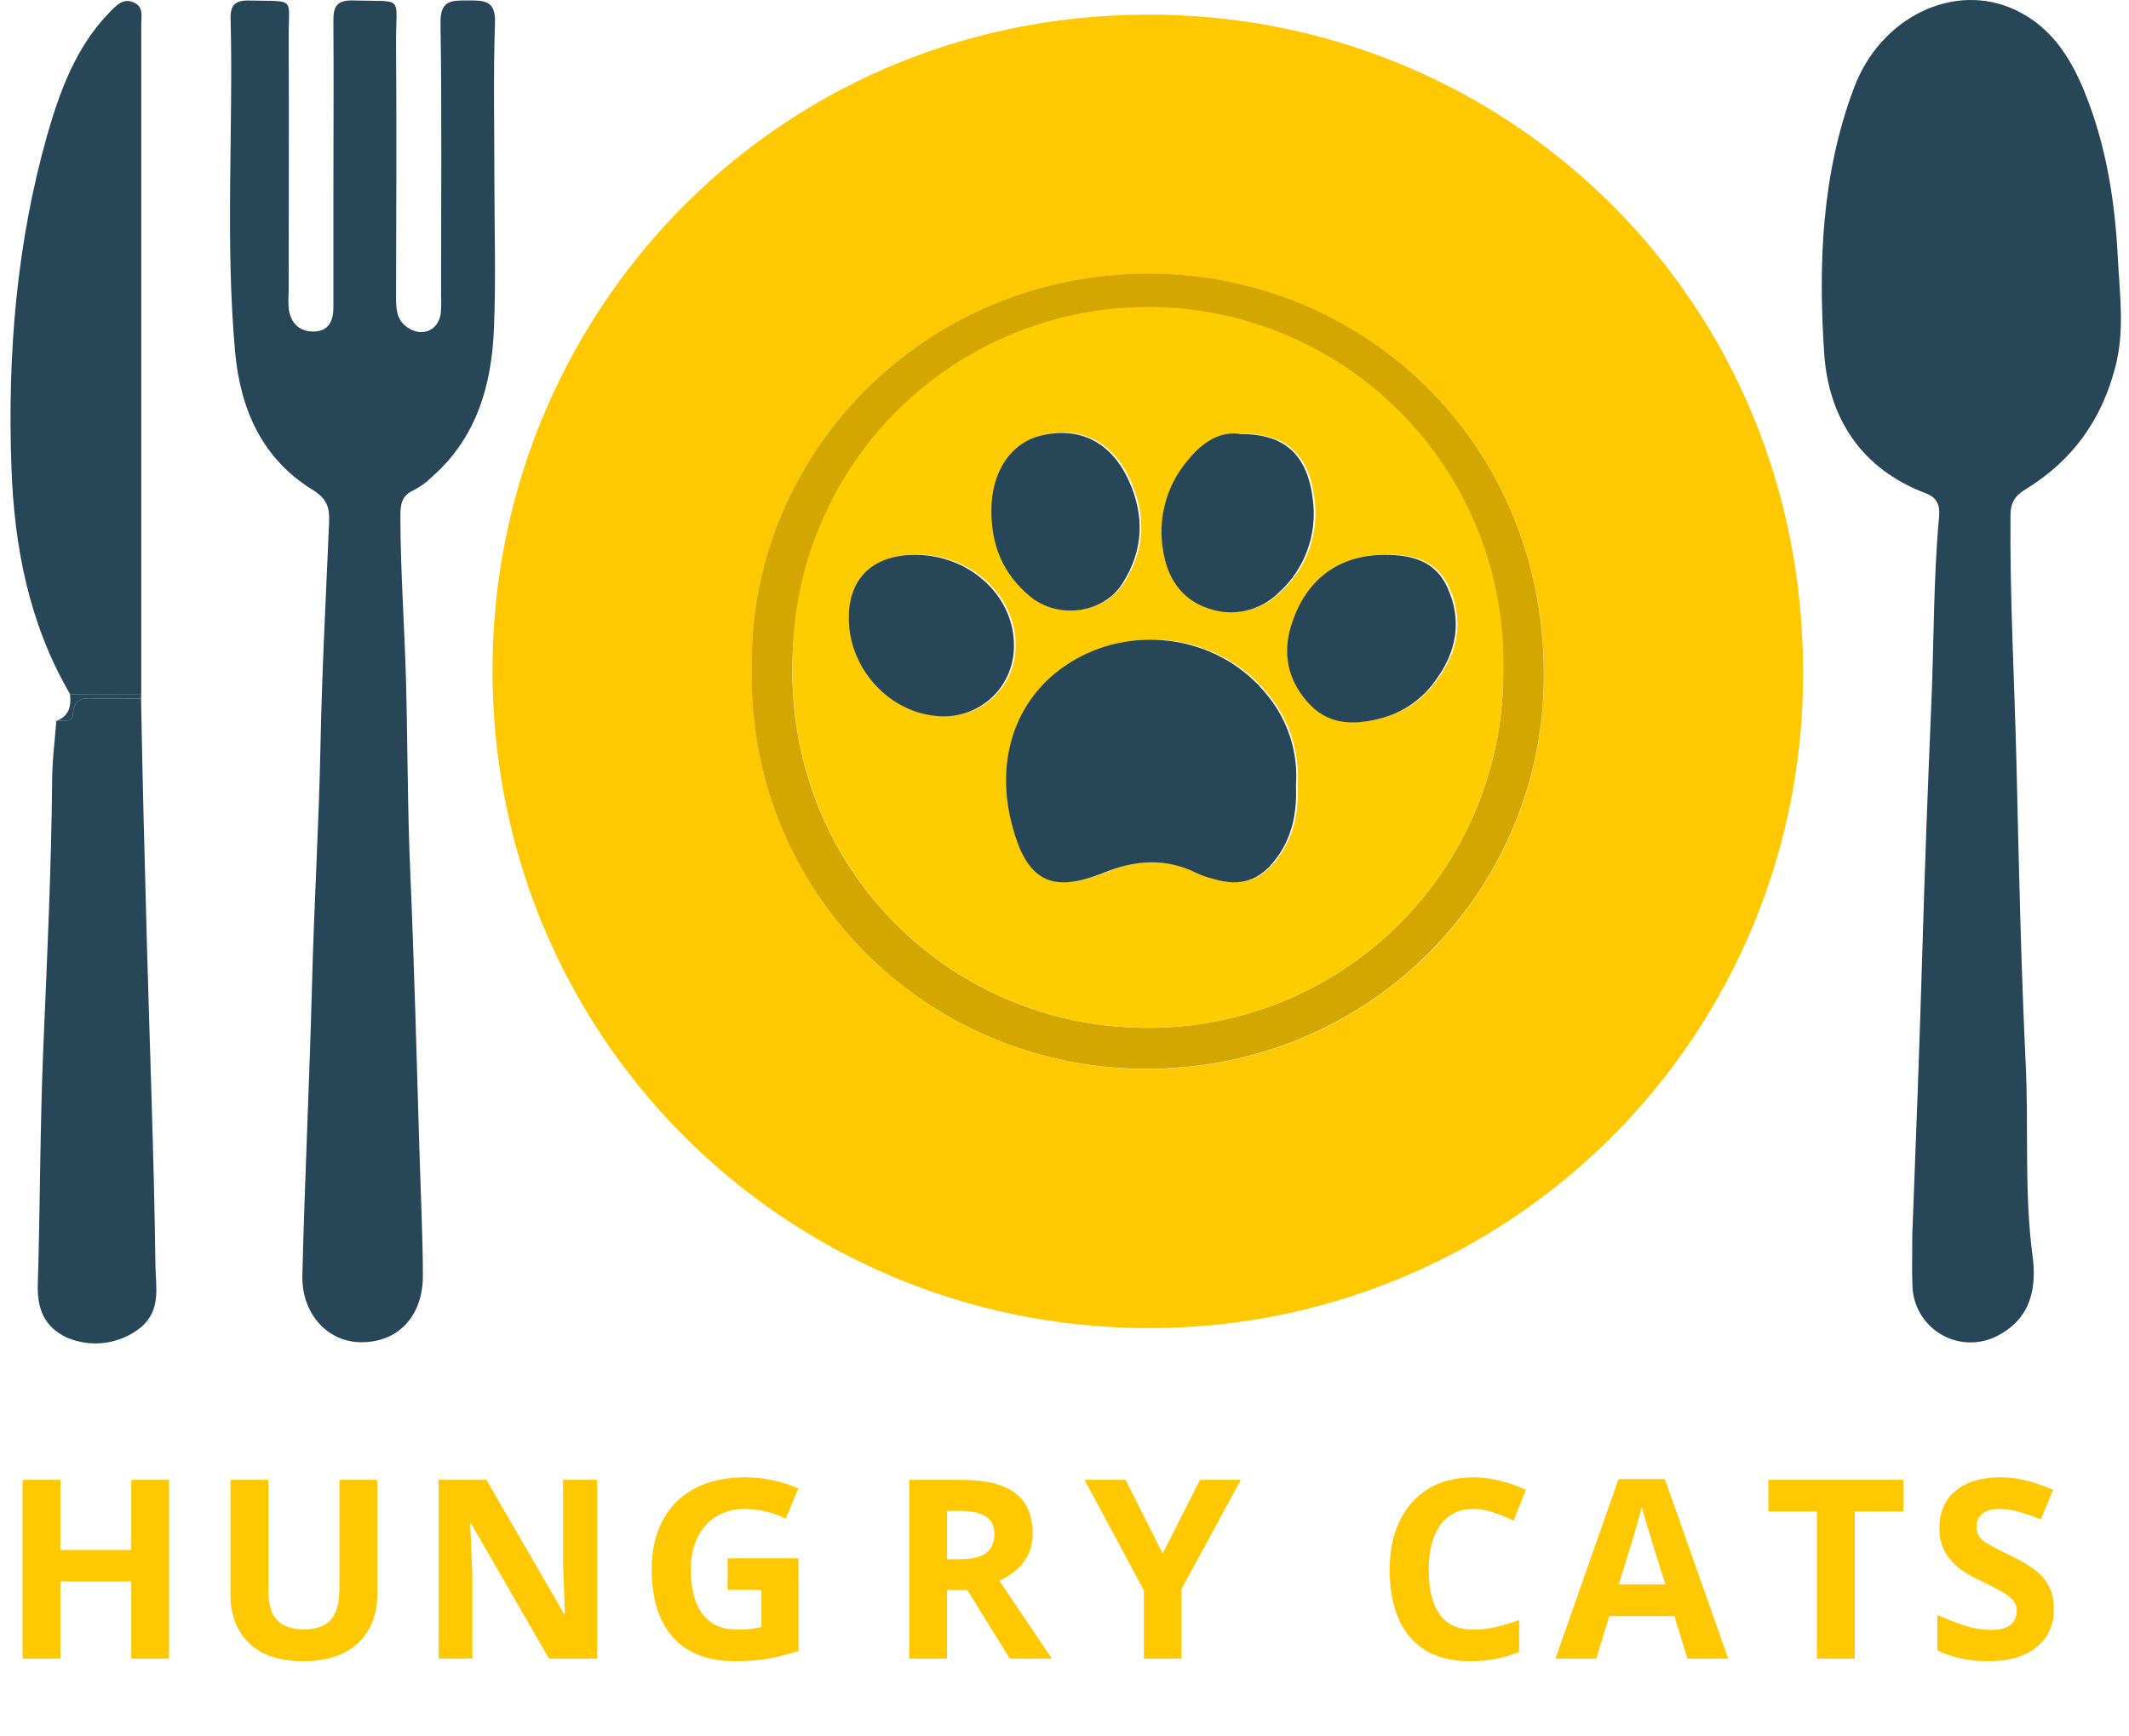
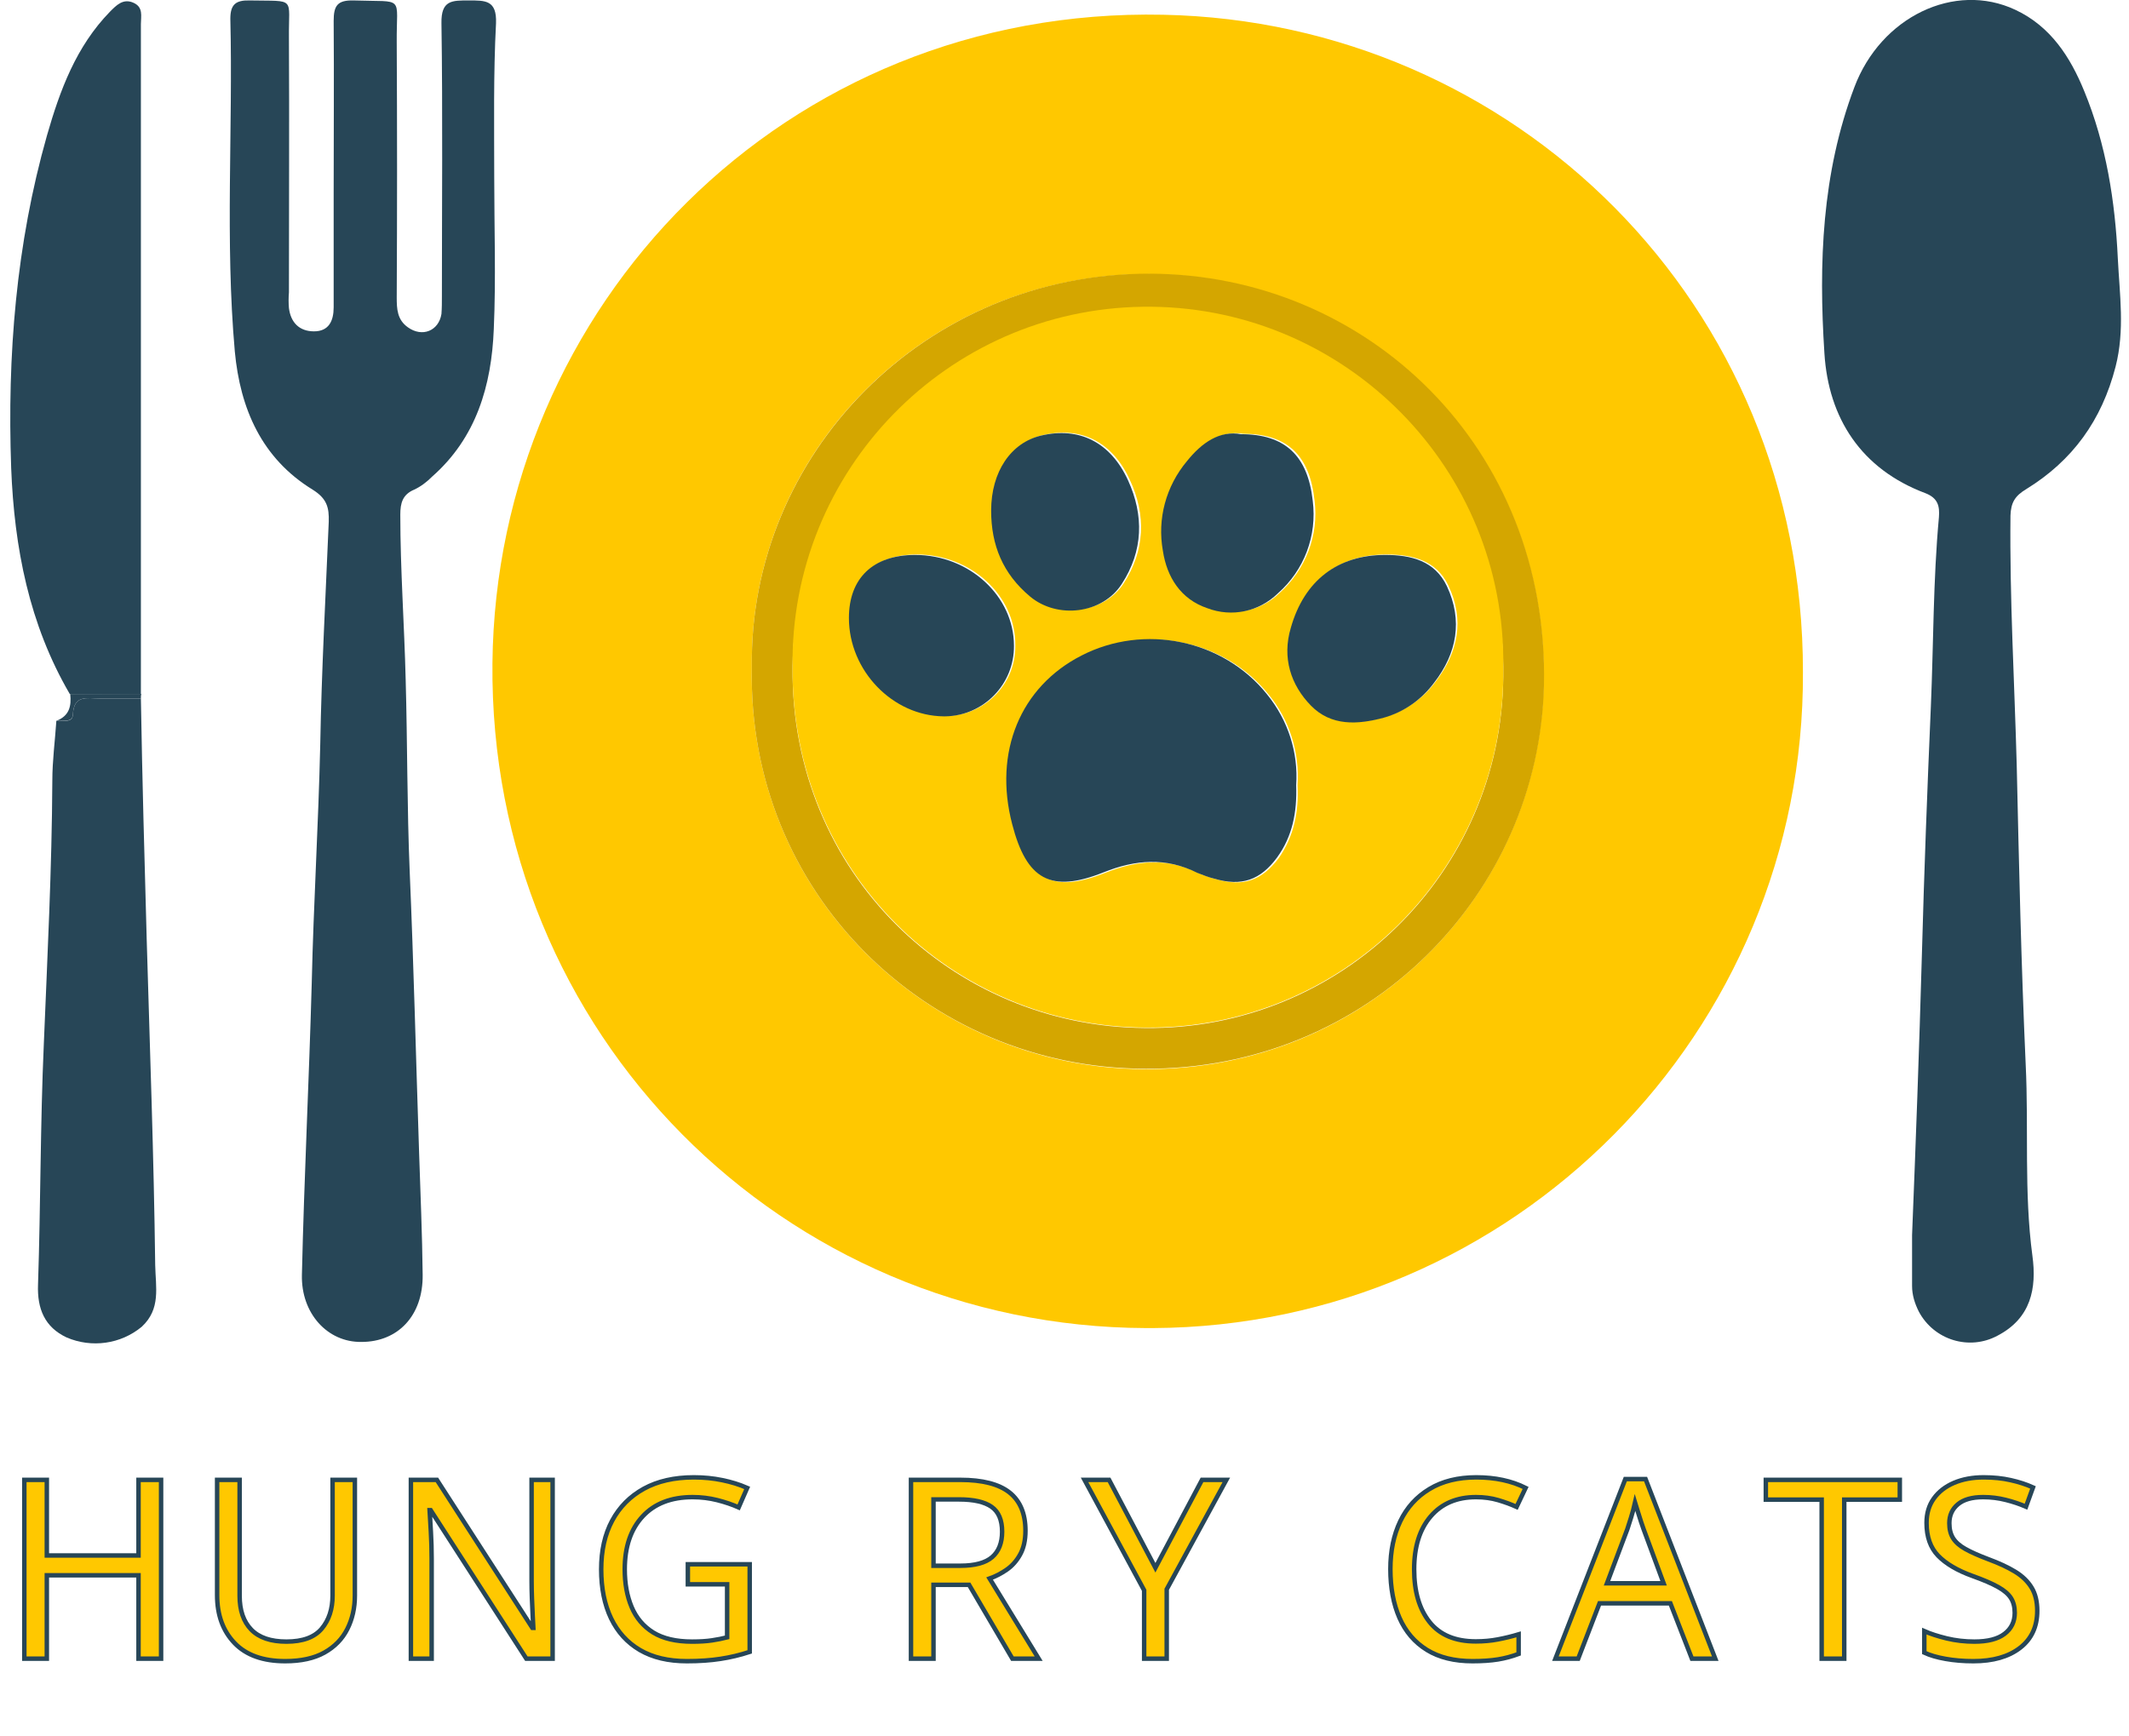
- <svg xmlns="http://www.w3.org/2000/svg" viewBox="0 0 476 388.13">
-   <defs>
-     <style>.cls-1{font-size:56px;font-family:AmericanTypewriterITCPro-Bold, American Typewriter ITC Pro;font-weight:700;letter-spacing:0.07em;}.cls-1,.cls-6{fill:#ffc800;}.cls-2{letter-spacing:0.01em;}.cls-3{letter-spacing:0.07em;}.cls-4{letter-spacing:0.04em;}.cls-5{letter-spacing:0.03em;}.cls-7{fill:#274657;}.cls-8{fill:#d4a600;}.cls-9{fill:#fc0;}</style>
-   </defs>
-   <g id="Layer_2" data-name="Layer 2">
-     <g id="Layer_1-2" data-name="Layer 1">
-       <text class="cls-1" transform="translate(0 370.93)">HUNG<tspan class="cls-2" x="198.24" y="0">R</tspan>
-         <tspan class="cls-3" x="242.48" y="0">Y </tspan>
-         <tspan class="cls-4" x="307.44" y="0">C</tspan>
-         <tspan class="cls-5" x="347.76" y="0">A</tspan>
-         <tspan class="cls-3" x="394.24" y="0">TS</tspan>
-       </text>
-       <path class="cls-6" d="M403.12,150.31A146,146,0,0,1,256.19,297c-80.86-.29-146.91-65.69-146.07-148.69.82-79.66,65.22-146.8,150-145C338.55,4.91,403.23,67.84,403.12,150.31Zm-235-1.12c-1.1,50.28,39.14,89.6,87.72,89.86,50,.27,88.22-39.08,89.34-85.74,1.26-53.24-39.57-91.84-88-92.08C206.5,61,167.39,101.84,168.1,149.19Z" />
-       <path class="cls-7" d="M427.55,276.19c.76-20,1.6-41.45,2.23-62.89q.81-27.65,2-55.29c.64-14.1.45-28.23,1.75-42.3.23-2.53-.21-4.35-3.05-5.43-14.35-5.43-21.66-16.83-22.63-31.27-1.34-20.08-.57-40.21,6.71-59.49,5.92-15.68,22.36-23.71,36-17.31C458.47,5.91,462.9,12.79,466,20.4c4.88,11.93,6.88,24.58,7.51,37.39.4,8.05,1.57,16-.55,24.21-3.09,12-9.64,21-20,27.37-2.46,1.5-3.44,3-3.46,5.88-.16,18.65.91,37.27,1.35,55.89.52,22.26,1,44.55,2.05,66.79.69,14.26-.35,28.58,1.52,42.82,1,7.26-.32,14.05-7.75,17.94a13,13,0,0,1-19.09-11.1C427.46,284.26,427.55,280.92,427.55,276.19Z" />
-       <path class="cls-7" d="M110.53,39.64c0,11.33.38,22.68-.1,34-.53,12.58-3.9,24.27-13.85,33a16.27,16.27,0,0,1-4,2.94c-2.62,1.14-3.07,3-3.06,5.61,0,12.31.91,24.59,1.25,36.89.39,14.3.33,28.61.95,42.89.91,20.93,1.43,41.86,2.07,62.79.27,9.13.72,18.26.76,27.4s-5.47,15-13.69,15c-7.58.06-13.48-6.36-13.26-15,.54-21.77,1.61-43.52,2.17-65.29.45-17.76,1.54-35.51,1.89-53.29.33-16.61,1.21-33.2,1.92-49.8.14-3.18-.43-5.24-3.64-7.21-11.4-7-16.22-18.13-17.38-30.94-2.23-24.76-.38-49.59-1-74.38C51.46,1,52.69,0,55.89.12c10.41.24,8.61-.9,8.65,8.31.1,19,0,38,0,57a27.21,27.21,0,0,0,0,3.5c.41,3.23,2.26,5.23,5.57,5.21s4.44-2.33,4.43-5.4c0-8.5,0-17,0-25.5,0-12.83.1-25.66,0-38.49C74.5,1.38,75.35,0,79,.1c11.62.36,9.48-1.34,9.55,9.42.13,19,.06,38,0,57,0,2.6.12,5,2.48,6.66,3.19,2.28,6.91.84,7.51-3a26.67,26.67,0,0,0,.07-4c0-20.33.19-40.66-.12-61C98.4,0,100.94.1,104.57.1s6.28-.13,6.1,5.05C110.26,16.64,110.54,28.15,110.53,39.64Z" />
-       <path class="cls-7" d="M15.64,155.18C6.54,139.56,3.2,122.43,2.56,104.63c-.91-25.2,1.1-50.09,8-74.43C13.47,20.09,17.08,10.27,24.7,2.54c1.42-1.43,2.9-3,5.18-2s1.7,3,1.7,4.81q0,74.94,0,149.89Z" />
-       <path class="cls-7" d="M31.54,156.22c.31,18,.79,35.92,1.28,53.88.65,24.26,1.62,48.5,1.93,72.78.06,5,1.3,9.83-3.05,13.8a16.23,16.23,0,0,1-16.81,2.42c-4.94-2.32-6.61-6.41-6.44-11.83.55-18,.49-35.93,1.27-53.88.84-19.59,1.75-39.17,1.94-58.78,0-4.47.6-8.93.93-13.4,1.36-.19,3.62.55,3.7-1.36.21-4.49,3.25-3.61,5.91-3.64C25.31,156.19,28.42,156.22,31.54,156.22Z" />
-       <path class="cls-7" d="M31.54,156.22c-3.12,0-6.23,0-9.34,0-2.66,0-5.7-.85-5.91,3.64-.08,1.91-2.34,1.17-3.7,1.36,2.89-1.06,3.38-3.34,3.05-6H31.55C31.54,155.54,31.54,155.88,31.54,156.22Z" />
-       <path class="cls-8" d="M168.08,149.19c-.7-47.35,38.41-88.22,89.11-88,48.39.24,89.22,38.84,87.95,92.08-1.11,46.66-39.36,86-89.33,85.74C207.22,238.79,167,199.47,168.08,149.19Zm168,1.79a79.47,79.47,0,1,0-158.93-1.73c-.35,45.76,35.65,80.31,78.8,80.6A79.31,79.31,0,0,0,336.09,151Z" />
-       <path class="cls-9" d="M336.08,151A79.31,79.31,0,0,1,256,229.84c-43.15-.29-79.15-34.84-78.8-80.6A79.47,79.47,0,1,1,336.08,151Zm-46,24.6a28.43,28.43,0,0,0-6.44-20.23c-9.8-12.33-27.47-15.85-41.51-8.69-13.71,7-19.73,21.59-15.54,37.68,3.23,12.39,8.6,15.54,20.4,10.81,7.26-2.91,14-3.42,21,.07a23.19,23.19,0,0,0,3.76,1.3c6.09,1.77,10.25.29,14-4.7C289.34,187,290.36,181.6,290.11,175.57ZM310,124c-10.57,0-18,5.74-21.13,16.25-2,6.71-.19,12.64,4.5,17.41s10.48,4.36,16.34,2.71A21.42,21.42,0,0,0,321,152.48c5-6.53,6.47-13.83,2.83-21.49C321.11,125.29,315.84,124,310,124ZM277.91,97c-4.82-.82-8.84,2-12.15,6a24.58,24.58,0,0,0-5.35,20.13c.94,5.89,4,10.77,9.93,12.76a15.1,15.1,0,0,0,15.8-3.3,23.77,23.77,0,0,0,7.79-20.71C292.78,101.74,287.7,97,277.91,97ZM205,124c-9.41,0-14.86,5.18-14.89,14.14,0,11.75,9.79,21.92,21.23,22a15.64,15.64,0,0,0,15.73-15.83C227.12,133.18,217.13,124,205,124Zm17-9.92c0,7.72,2.64,14.21,8.7,19.22s16.22,3.84,20.53-2.82c4.81-7.41,5.09-15.29,1.45-23.22-3.91-8.49-10.95-12-19.45-10C226.38,98.9,222,105.41,222,114.08Z" />
-       <path class="cls-7" d="M289.75,175.65c.25,6-.78,11.45-4.34,16.24-3.72,5-7.88,6.47-14,4.7a22.87,22.87,0,0,1-3.76-1.3c-7-3.49-13.77-3-21-.07-11.8,4.73-17.17,1.58-20.4-10.81-4.19-16.09,1.83-30.69,15.54-37.68,14-7.16,31.71-3.64,41.51,8.69A28.48,28.48,0,0,1,289.75,175.65Z" />
-       <path class="cls-7" d="M309.68,124.08c5.8,0,11.07,1.29,13.79,7,3.64,7.66,2.17,15-2.83,21.5a21.45,21.45,0,0,1-11.26,7.88c-5.85,1.65-11.75,1.94-16.33-2.71s-6.47-10.7-4.5-17.41C291.64,129.82,299.11,124.06,309.68,124.08Z" />
-       <path class="cls-7" d="M277.55,97.07c9.79,0,14.87,4.75,16,14.88a23.77,23.77,0,0,1-7.79,20.71A15.1,15.1,0,0,1,270,136c-5.93-2-9-6.87-9.93-12.76a24.58,24.58,0,0,1,5.35-20.13C268.7,99,272.73,96.25,277.55,97.07Z" />
-       <path class="cls-7" d="M204.63,124.08c12.14,0,22.12,9.18,22.07,20.29A15.64,15.64,0,0,1,211,160.2c-11.43-.06-21.25-10.23-21.22-22C189.76,129.26,195.22,124.08,204.63,124.08Z" />
-       <path class="cls-7" d="M221.65,114.16c0-8.67,4.37-15.18,11.23-16.79,8.5-2,15.53,1.48,19.44,10,3.65,7.93,3.37,15.81-1.44,23.22-4.32,6.66-14.36,7.91-20.53,2.82S221.64,121.88,221.65,114.16Z" />
-     </g>
+ <svg xmlns="http://www.w3.org/2000/svg" version="1.1" id="Layer_1" x="0px" y="0px" viewBox="0 0 476 388.1" style="enable-background:new 0 0 476 388.1;" xml:space="preserve">
+   <style type="text/css">
+ 	.st0{fill:#FFC800;}
+ 	.st1{font-family:'AmericanTypewriterITCPro-Bold';}
+ 	.st2{font-size:56px;}
+ 	.st3{letter-spacing:2;}
+ 	.st4{fill:none;stroke:#274657;stroke-miterlimit:10;}
+ 	.st5{letter-spacing:1;}
+ 	.st6{fill:#274657;}
+ 	.st7{fill:#D4A600;}
+ 	.st8{fill:#FFCC00;}
+ </style>
+   <g>
+     <text transform="matrix(1 0 0 1 0 370.93)" class="st0 st1 st2 st3">HUNG</text>
+     <text transform="matrix(1 0 0 1 0 370.93)" class="st4 st1 st2 st3">HUNG</text>
+     <text transform="matrix(1 0 0 1 198.24 370.93)" class="st0 st1 st2">R</text>
+     <text transform="matrix(1 0 0 1 198.24 370.93)" class="st4 st1 st2">R</text>
+     <text transform="matrix(1 0 0 1 242.48 370.93)" class="st0 st1 st2 st3">Y </text>
+     <text transform="matrix(1 0 0 1 242.48 370.93)" class="st4 st1 st2 st3">Y </text>
+     <text transform="matrix(1 0 0 1 307.44 370.93)" class="st0 st1 st2 st5">C</text>
+     <text transform="matrix(1 0 0 1 307.44 370.93)" class="st4 st1 st2 st5">C</text>
+     <text transform="matrix(1 0 0 1 347.76 370.93)" class="st0 st1 st2">A</text>
+     <text transform="matrix(1 0 0 1 347.76 370.93)" class="st4 st1 st2">A</text>
+     <text transform="matrix(1 0 0 1 394.24 370.93)" class="st0 st1 st2 st3">TS</text>
+     <text transform="matrix(1 0 0 1 394.24 370.93)" class="st4 st1 st2 st3">TS</text>
+     <path class="st0" d="M403.1,150.3c0.4,80.6-64.7,146.3-145.3,146.7c-0.5,0-1.1,0-1.6,0c-80.9-0.3-146.9-65.7-146.1-148.7   c0.8-79.7,65.2-146.8,150-145C338.5,4.9,403.2,67.8,403.1,150.3z M168.1,149.2c-1.1,50.3,39.1,89.6,87.7,89.9   c50,0.3,88.2-39.1,89.3-85.7c1.3-53.2-39.6-91.8-88-92.1C206.5,61,167.4,101.8,168.1,149.2L168.1,149.2z" />
+     <path class="st6" d="M427.5,276.2c0.8-20,1.6-41.4,2.2-62.9c0.5-18.4,1.2-36.9,2-55.3c0.6-14.1,0.5-28.2,1.8-42.3   c0.2-2.5-0.2-4.3-3-5.4c-14.4-5.4-21.7-16.8-22.6-31.3c-1.3-20.1-0.6-40.2,6.7-59.5c5.9-15.7,22.4-23.7,36-17.3   c7.9,3.7,12.3,10.6,15.4,18.2c4.9,11.9,6.9,24.6,7.5,37.4c0.4,8.1,1.6,16-0.5,24.2c-3.1,12-9.6,21-20,27.4c-2.5,1.5-3.4,3-3.5,5.9   c-0.2,18.6,0.9,37.3,1.4,55.9c0.5,22.3,1,44.6,2,66.8c0.7,14.3-0.4,28.6,1.5,42.8c1,7.3-0.3,14-7.8,17.9c-6.3,3.4-14.2,1-17.6-5.4   c-0.9-1.8-1.5-3.7-1.5-5.7C427.5,284.3,427.5,280.9,427.5,276.2z" />
+     <path class="st6" d="M110.5,39.6c0,11.3,0.4,22.7-0.1,34c-0.5,12.6-3.9,24.3-13.8,33c-1.2,1.2-2.5,2.2-4,2.9   c-2.6,1.1-3.1,3-3.1,5.6c0,12.3,0.9,24.6,1.2,36.9c0.4,14.3,0.3,28.6,0.9,42.9c0.9,20.9,1.4,41.9,2.1,62.8   c0.3,9.1,0.7,18.3,0.8,27.4s-5.5,15-13.7,15c-7.6,0.1-13.5-6.4-13.3-15c0.5-21.8,1.6-43.5,2.2-65.3c0.4-17.8,1.5-35.5,1.9-53.3   c0.3-16.6,1.2-33.2,1.9-49.8c0.1-3.2-0.4-5.2-3.6-7.2c-11.4-7-16.2-18.1-17.4-30.9c-2.2-24.8-0.4-49.6-1-74.4   c0-3.2,1.2-4.2,4.4-4.1c10.4,0.2,8.6-0.9,8.7,8.3c0.1,19,0,38,0,57c-0.1,1.2-0.1,2.3,0,3.5c0.4,3.2,2.3,5.2,5.6,5.2   s4.4-2.3,4.4-5.4c0-8.5,0-17,0-25.5c0-12.8,0.1-25.7,0-38.5c0-3.4,0.8-4.7,4.5-4.6c11.6,0.4,9.5-1.3,9.6,9.4c0.1,19,0.1,38,0,57   c0,2.6,0.1,5,2.5,6.7c3.2,2.3,6.9,0.8,7.5-3c0.1-1.3,0.1-2.7,0.1-4c0-20.3,0.2-40.7-0.1-61c-0.1-5.2,2.4-5.1,6.1-5.1   s6.3-0.1,6.1,5.1C110.3,16.6,110.5,28.1,110.5,39.6z" />
+     <path class="st6" d="M15.6,155.2c-9.1-15.6-12.4-32.7-13.1-50.5c-0.9-25.2,1.1-50.1,8-74.4C13.4,20.2,17,10.4,24.6,2.6   c1.4-1.4,2.9-3,5.2-2s1.7,3,1.7,4.8c0,50,0,99.9,0,149.9L15.6,155.2z" />
+     <path class="st6" d="M31.5,156.2c0.3,18,0.8,35.9,1.3,53.9c0.7,24.3,1.6,48.5,1.9,72.8c0.1,5,1.3,9.8-3,13.8   c-4.7,3.9-11.2,4.8-16.8,2.4c-4.9-2.3-6.6-6.4-6.4-11.8c0.6-18,0.5-35.9,1.3-53.9c0.8-19.6,1.8-39.2,1.9-58.8   c0-4.5,0.6-8.9,0.9-13.4c1.4-0.2,3.6,0.6,3.7-1.4c0.2-4.5,3.2-3.6,5.9-3.6C25.3,156.2,28.4,156.2,31.5,156.2z" />
+     <path class="st6" d="M31.5,156.2c-3.1,0-6.2,0-9.3,0c-2.7,0-5.7-0.9-5.9,3.6c-0.1,1.9-2.3,1.2-3.7,1.4c2.9-1.1,3.4-3.3,3.1-6h15.9   C31.5,155.5,31.5,155.9,31.5,156.2z" />
+     <path class="st7" d="M168.1,149.2c-0.7-47.3,38.4-88.2,89.1-88c48.4,0.2,89.2,38.8,88,92.1c-1.1,46.7-39.4,86-89.3,85.7   C207.2,238.8,167,199.5,168.1,149.2z M336.1,151c0.6-43.9-34.5-79.9-78.4-80.5s-79.9,34.5-80.5,78.4c0,0.1,0,0.3,0,0.4   c-0.4,45.8,35.6,80.3,78.8,80.6c43.8,0.5,79.7-34.7,80.1-78.5C336.1,151.3,336.1,151.1,336.1,151L336.1,151z" />
+     <path class="st8" d="M336.1,151c-0.3,43.8-36,79.1-79.8,78.8c-0.1,0-0.2,0-0.3,0c-43.1-0.3-79.1-34.8-78.8-80.6   c-0.6-43.9,34.5-80,78.3-80.6c43.9-0.6,80,34.5,80.6,78.3C336.1,148.3,336.1,149.7,336.1,151z M290.1,175.6   c0.5-7.3-1.8-14.6-6.4-20.2c-9.8-12.3-27.5-15.9-41.5-8.7c-13.7,7-19.7,21.6-15.5,37.7c3.2,12.4,8.6,15.5,20.4,10.8   c7.3-2.9,14-3.4,21,0.1c1.2,0.5,2.5,1,3.8,1.3c6.1,1.8,10.2,0.3,14-4.7C289.3,187,290.4,181.6,290.1,175.6L290.1,175.6z M310,124   c-10.6,0-18,5.7-21.1,16.2c-2,6.7-0.2,12.6,4.5,17.4s10.5,4.4,16.3,2.7c4.5-1.3,8.5-4.1,11.3-7.9c5-6.5,6.5-13.8,2.8-21.5   C321.1,125.3,315.8,124,310,124z M277.9,97c-4.8-0.8-8.8,2-12.1,6c-4.7,5.6-6.6,13-5.4,20.1c0.9,5.9,4,10.8,9.9,12.8   c5.5,2,11.6,0.8,15.8-3.3c5.8-5.2,8.8-12.9,7.8-20.7C292.8,101.7,287.7,97,277.9,97z M205,124c-9.4,0-14.9,5.2-14.9,14.1   c0,11.8,9.8,21.9,21.2,22c8.6,0.1,15.7-6.9,15.7-15.5c0-0.1,0-0.2,0-0.3C227.1,133.2,217.1,124,205,124z M222,114.1   c0,7.7,2.6,14.2,8.7,19.2s16.2,3.8,20.5-2.8c4.8-7.4,5.1-15.3,1.4-23.2c-3.9-8.5-10.9-12-19.4-10C226.4,98.9,222,105.4,222,114.1z" />
+     <path class="st6" d="M289.8,175.6c0.2,6-0.8,11.4-4.3,16.2c-3.7,5-7.9,6.5-14,4.7c-1.3-0.3-2.5-0.8-3.8-1.3c-7-3.5-13.8-3-21-0.1   c-11.8,4.7-17.2,1.6-20.4-10.8c-4.2-16.1,1.8-30.7,15.5-37.7c14-7.2,31.7-3.6,41.5,8.7C288,161.1,290.3,168.3,289.8,175.6z" />
+     <path class="st6" d="M309.7,124.1c5.8,0,11.1,1.3,13.8,7c3.6,7.7,2.2,15-2.8,21.5c-2.8,3.8-6.7,6.6-11.3,7.9   c-5.9,1.6-11.8,1.9-16.3-2.7s-6.5-10.7-4.5-17.4C291.6,129.8,299.1,124.1,309.7,124.1z" />
+     <path class="st6" d="M277.5,97.1c9.8,0,14.9,4.8,16,14.9c1,7.8-1.9,15.5-7.8,20.7c-4.2,4.1-10.3,5.4-15.8,3.3   c-5.9-2-9-6.9-9.9-12.8c-1.3-7.2,0.7-14.5,5.4-20.1C268.7,99,272.7,96.2,277.5,97.1z" />
+     <path class="st6" d="M204.6,124.1c12.1,0,22.1,9.2,22.1,20.3c0.1,8.6-6.8,15.7-15.4,15.8c-0.1,0-0.2,0-0.3,0   c-11.4-0.1-21.2-10.2-21.2-22C189.8,129.3,195.2,124.1,204.6,124.1z" />
+     <path class="st6" d="M221.6,114.2c0-8.7,4.4-15.2,11.2-16.8c8.5-2,15.5,1.5,19.4,10c3.6,7.9,3.4,15.8-1.4,23.2   c-4.3,6.7-14.4,7.9-20.5,2.8S221.6,121.9,221.6,114.2z" />
  </g>
</svg>
